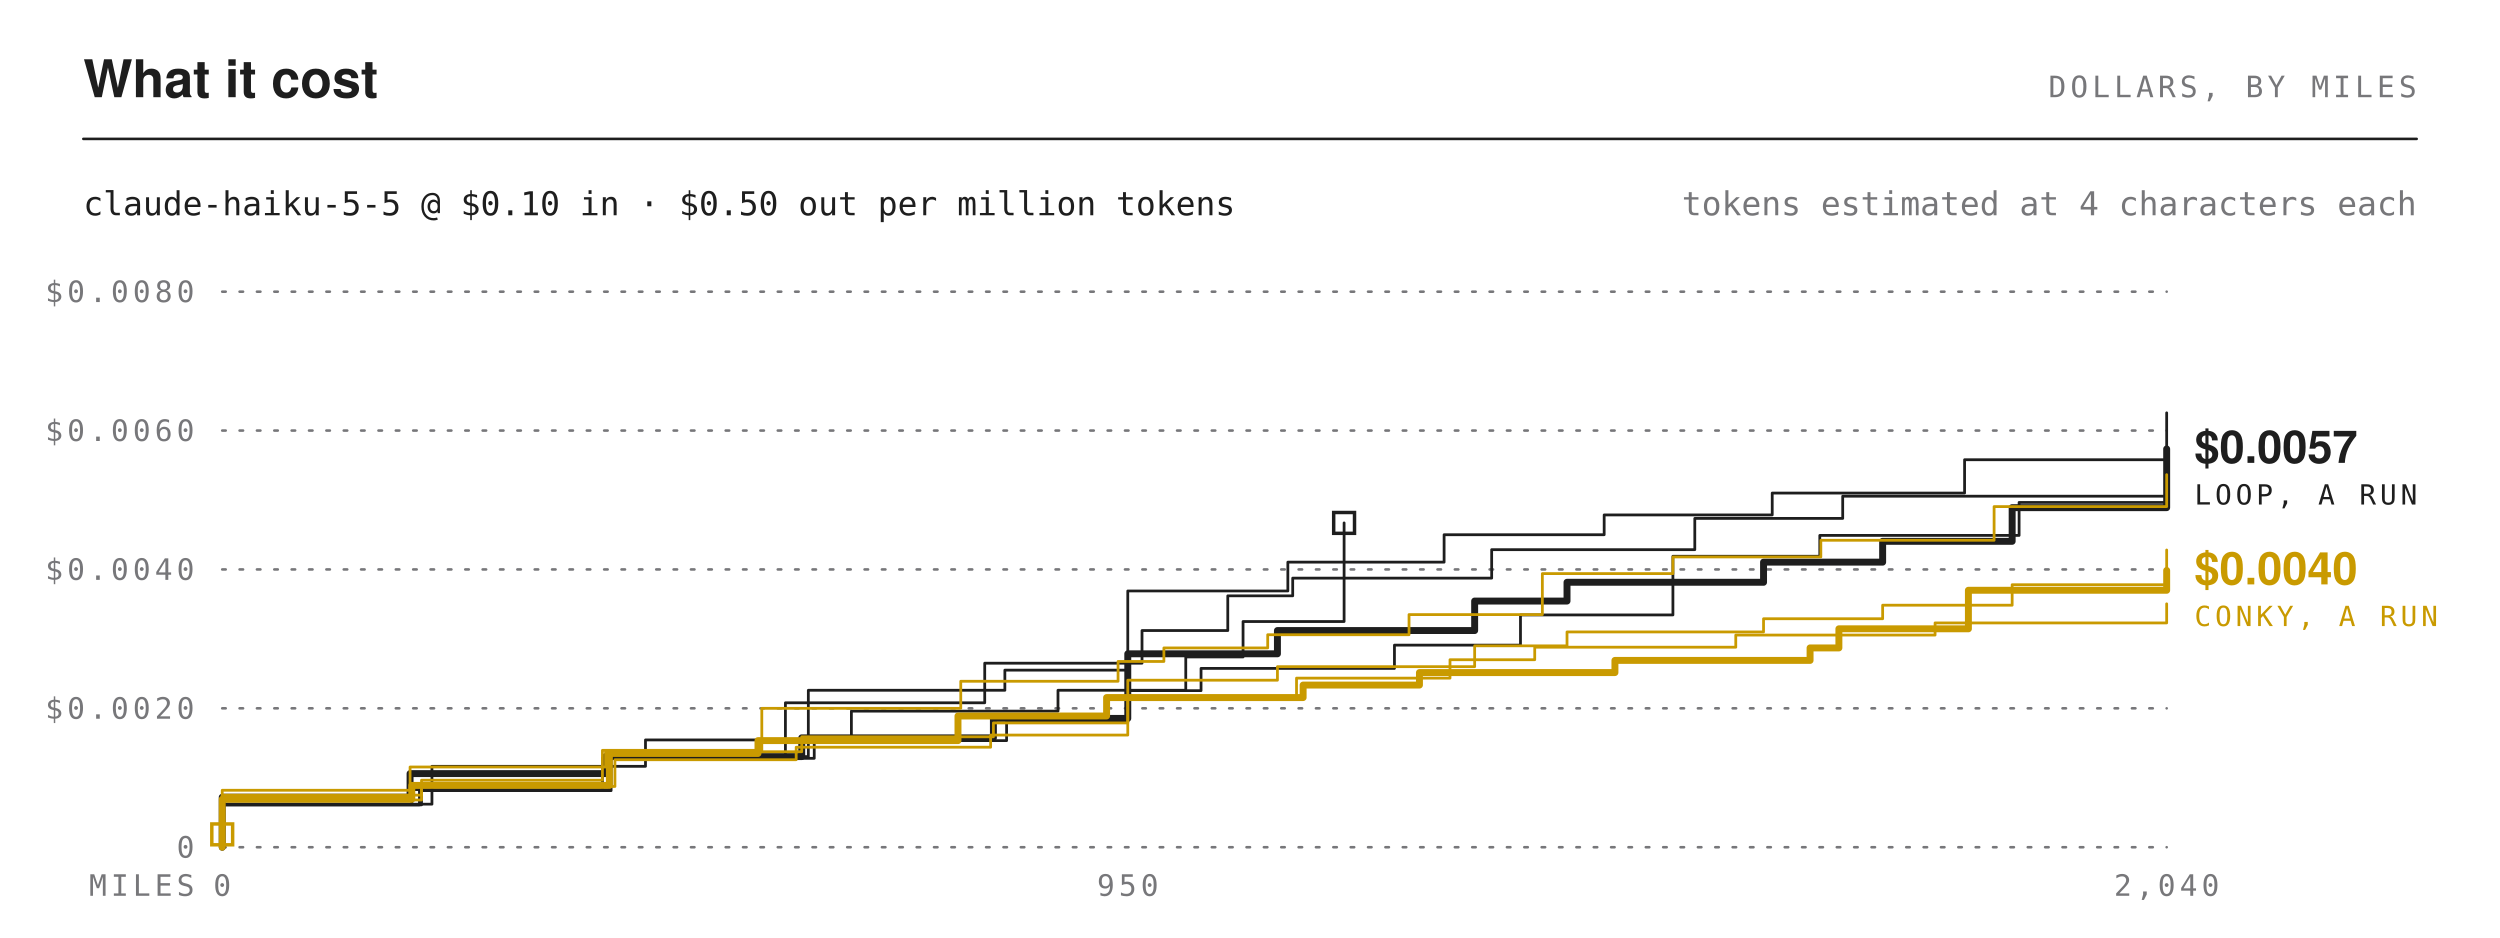
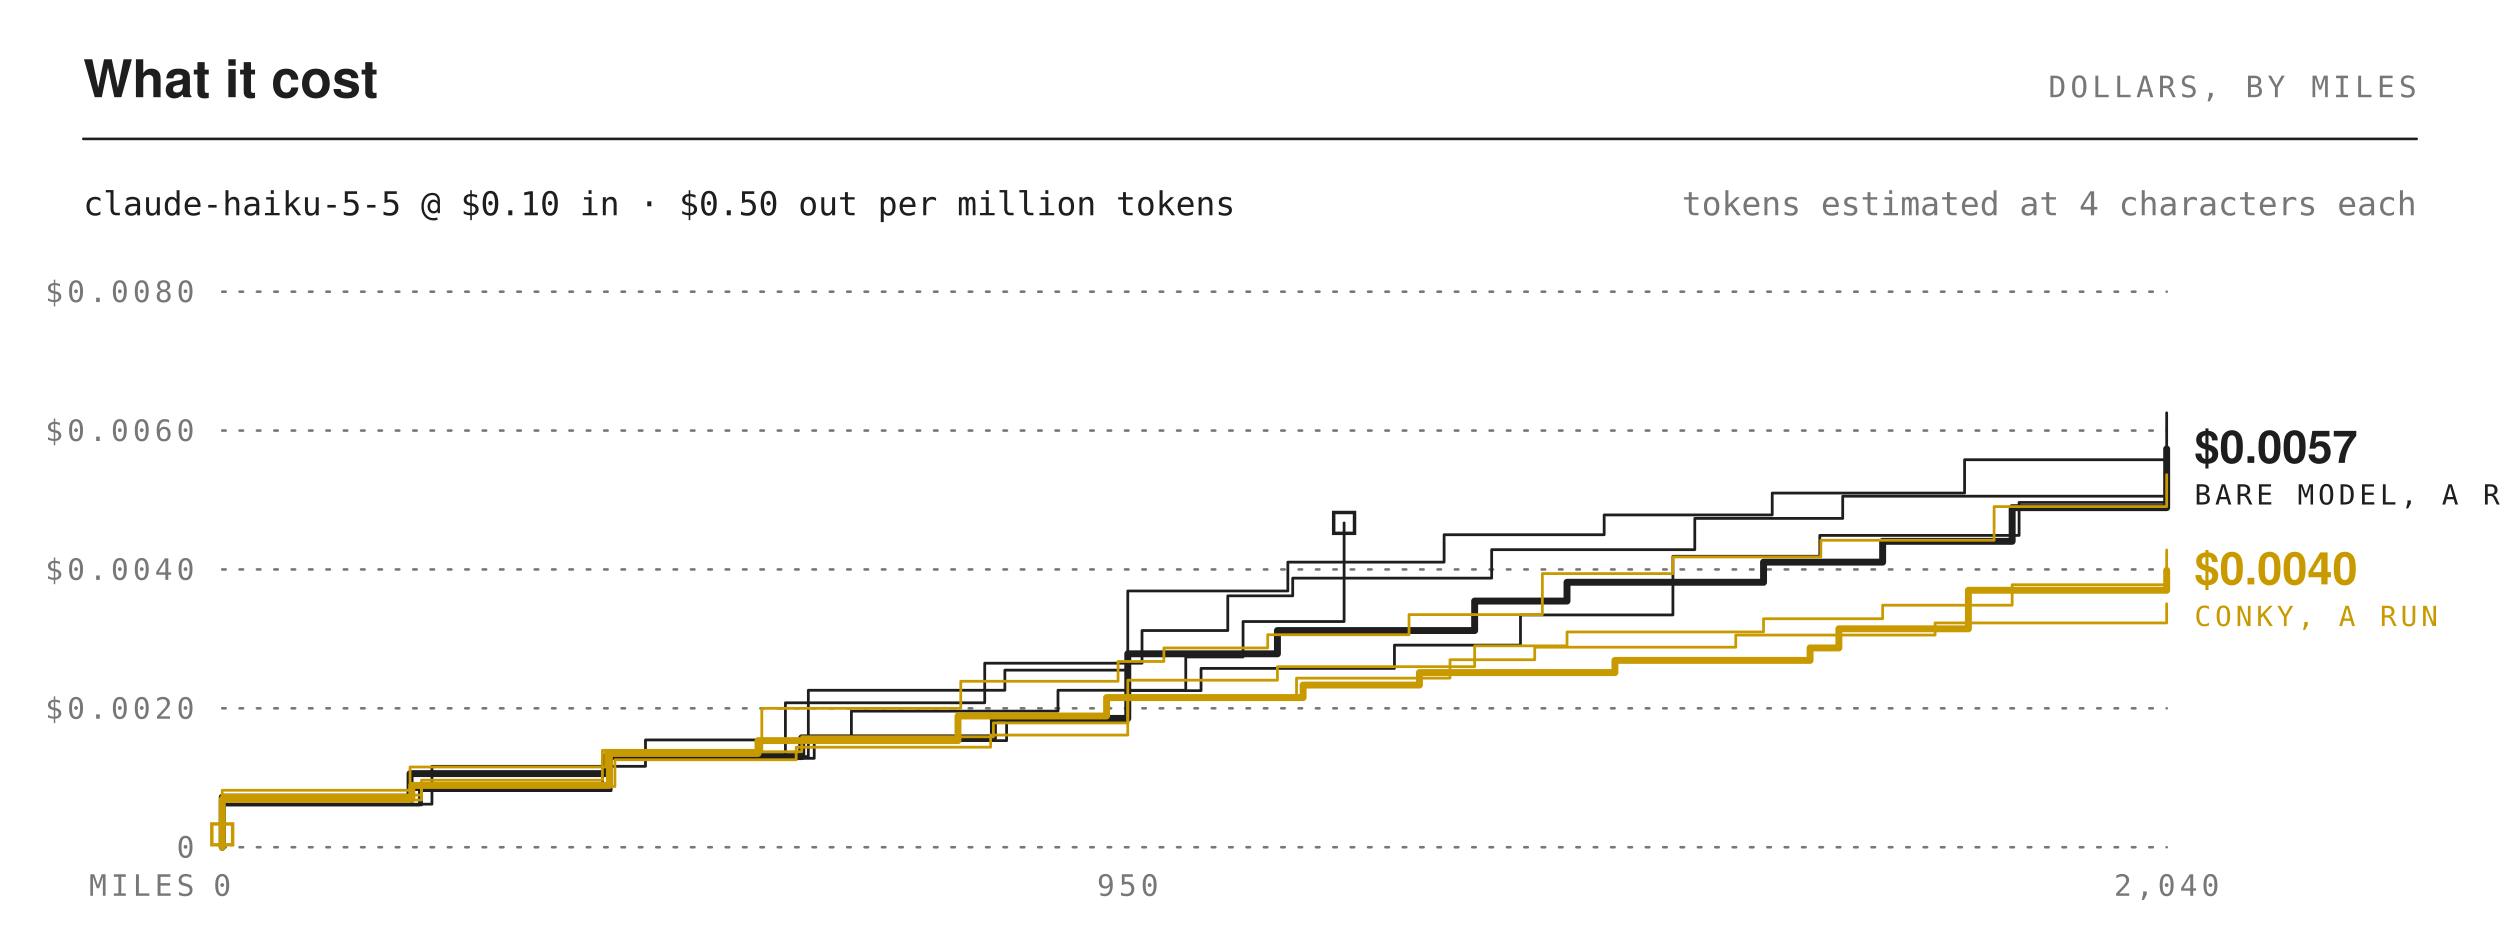
<svg xmlns="http://www.w3.org/2000/svg" width="720" height="270" viewBox="0 0 720 270" role="img" aria-label="What each run cost against progress made, one line for every run.">
  <defs>
    <pattern id="dots" width="4" height="4" patternUnits="userSpaceOnUse">
      <path d="M0 0h1v1h-1z" fill="#1E1E1E" shape-rendering="crispEdges" />
    </pattern>
    <pattern id="dense" width="4" height="4" patternUnits="userSpaceOnUse">
      <path d="M0 0h1v1h-1zM2 2h1v1h-1z" fill="#1E1E1E" shape-rendering="crispEdges" />
    </pattern>
    <pattern id="dense-accent" width="4" height="4" patternUnits="userSpaceOnUse">
      <path d="M0 0h1v1h-1zM2 2h1v1h-1z" fill="#C99A00" shape-rendering="crispEdges" />
    </pattern>
  </defs>
  <text x="24.0" y="28.0" font-family="-apple-system, BlinkMacSystemFont, 'Segoe UI', Helvetica, Arial, sans-serif" font-size="15" font-weight="bold" text-anchor="start" fill="#1E1E1E">What it cost</text>
  <text x="696.0" y="28.0" font-family="ui-monospace, SFMono-Regular, Menlo, Consolas, monospace" font-size="8.5" font-weight="normal" text-anchor="end" fill="#77777A" letter-spacing="0.14em">DOLLARS, BY MILES</text>
  <line x1="24.0" y1="40.0" x2="696.0" y2="40.0" stroke="#1E1E1E" stroke-width="0.75" stroke-linecap="round" />
  <text x="24.0" y="62.0" font-family="ui-monospace, SFMono-Regular, Menlo, Consolas, monospace" font-size="9.5" font-weight="normal" text-anchor="start" fill="#1E1E1E">claude-haiku-5-5 @ $0.10 in · $0.50 out per million tokens</text>
  <text x="696.0" y="62.0" font-family="ui-monospace, SFMono-Regular, Menlo, Consolas, monospace" font-size="9.5" font-weight="normal" text-anchor="end" fill="#77777A">tokens estimated at 4 characters each</text>
  <line x1="64.0" y1="244.0" x2="624.0" y2="244.0" stroke="#77777A" stroke-width="0.75" stroke-linecap="round" stroke-dasharray="1 4" />
  <text x="56.0" y="247.0" font-family="ui-monospace, SFMono-Regular, Menlo, Consolas, monospace" font-size="8.5" font-weight="normal" text-anchor="end" fill="#77777A" letter-spacing="0.14em">0</text>
  <line x1="64.0" y1="204.0" x2="624.0" y2="204.0" stroke="#77777A" stroke-width="0.75" stroke-linecap="round" stroke-dasharray="1 4" />
  <text x="56.0" y="207.0" font-family="ui-monospace, SFMono-Regular, Menlo, Consolas, monospace" font-size="8.5" font-weight="normal" text-anchor="end" fill="#77777A" letter-spacing="0.14em">$0.0020</text>
  <line x1="64.0" y1="164.0" x2="624.0" y2="164.0" stroke="#77777A" stroke-width="0.75" stroke-linecap="round" stroke-dasharray="1 4" />
  <text x="56.0" y="167.0" font-family="ui-monospace, SFMono-Regular, Menlo, Consolas, monospace" font-size="8.5" font-weight="normal" text-anchor="end" fill="#77777A" letter-spacing="0.14em">$0.0040</text>
  <line x1="64.0" y1="124.0" x2="624.0" y2="124.0" stroke="#77777A" stroke-width="0.75" stroke-linecap="round" stroke-dasharray="1 4" />
  <text x="56.0" y="127.0" font-family="ui-monospace, SFMono-Regular, Menlo, Consolas, monospace" font-size="8.5" font-weight="normal" text-anchor="end" fill="#77777A" letter-spacing="0.14em">$0.0060</text>
  <line x1="64.0" y1="84.0" x2="624.0" y2="84.0" stroke="#77777A" stroke-width="0.75" stroke-linecap="round" stroke-dasharray="1 4" />
  <text x="56.0" y="87.0" font-family="ui-monospace, SFMono-Regular, Menlo, Consolas, monospace" font-size="8.5" font-weight="normal" text-anchor="end" fill="#77777A" letter-spacing="0.14em">$0.0080</text>
  <text x="64.0" y="258.0" font-family="ui-monospace, SFMono-Regular, Menlo, Consolas, monospace" font-size="8.5" font-weight="normal" text-anchor="middle" fill="#77777A" letter-spacing="0.14em">0</text>
  <text x="324.8" y="258.0" font-family="ui-monospace, SFMono-Regular, Menlo, Consolas, monospace" font-size="8.5" font-weight="normal" text-anchor="middle" fill="#77777A" letter-spacing="0.14em">950</text>
  <text x="624.0" y="258.0" font-family="ui-monospace, SFMono-Regular, Menlo, Consolas, monospace" font-size="8.5" font-weight="normal" text-anchor="middle" fill="#77777A" letter-spacing="0.14em">2,040</text>
  <text x="56.0" y="258.0" font-family="ui-monospace, SFMono-Regular, Menlo, Consolas, monospace" font-size="8.5" font-weight="normal" text-anchor="end" fill="#77777A" letter-spacing="0.14em">MILES</text>
  <path d="M64.0,244.0 L64.0,244.0 L64.0,235.5 L64.0,235.5 L64.0,231.6 L118.6,231.6 L118.6,227.4 L175.5,227.4 L175.5,217.9 L232.8,217.9 L232.8,198.8 L289.4,198.8 L289.4,193.0 L324.8,193.0 L324.8,170.2 L370.9,170.2 L370.9,161.9 L415.9,161.9 L415.9,154.0 L462.0,154.0 L462.0,148.3 L510.4,148.3 L510.4,142.0 L565.8,142.0 L565.8,132.4 L624.0,132.4 L624.0,118.9" fill="none" stroke="#1E1E1E" stroke-width="0.8" stroke-linejoin="round" stroke-linecap="round" />
  <path d="M64.0,244.0 L64.0,244.0 L64.0,235.4 L64.0,235.4 L64.0,229.6 L118.1,229.6 L118.1,222.8 L174.4,222.8 L174.4,217.9 L230.9,217.9 L230.9,212.5 L286.1,212.5 L286.1,206.9 L324.8,206.9 L324.8,188.3 L367.9,188.3 L367.9,181.6 L424.7,181.6 L424.7,173.1 L451.3,173.1 L451.3,167.7 L507.9,167.7 L507.9,161.9 L542.2,161.9 L542.2,155.9 L579.5,155.9 L579.5,146.2 L624.0,146.2 L624.0,129.3" fill="none" stroke="#1E1E1E" stroke-width="2.0" stroke-linejoin="round" stroke-linecap="round" />
  <path d="M64.0,244.0 L64.0,244.0 L64.0,235.5 L64.0,235.5 L64.0,231.8 L120.8,231.8 L120.8,227.7 L176.0,227.7 L176.0,218.4 L234.5,218.4 L234.5,213.3 L289.9,213.3 L289.9,207.8 L324.8,207.8 L324.8,198.9 L345.9,198.9 L345.9,192.5 L401.6,192.5 L401.6,185.8 L437.9,185.8 L437.9,177.1 L481.8,177.1 L481.8,160.2 L524.1,160.2 L524.1,154.2 L581.5,154.2 L581.5,144.7 L624.0,144.7 L624.0,134.5" fill="none" stroke="#1E1E1E" stroke-width="0.8" stroke-linejoin="round" stroke-linecap="round" />
  <path d="M64.0,244.0 L64.0,244.0 L64.0,235.5 L64.0,235.5 L64.0,231.8 L121.4,231.8 L121.4,227.6 L173.5,227.6 L173.5,218.3 L226.2,218.3 L226.2,202.4 L283.6,202.4 L283.6,191.0 L328.9,191.0 L328.9,181.6 L353.6,181.6 L353.6,171.6 L372.3,171.6 L372.3,166.5 L429.6,166.5 L429.6,158.3 L488.1,158.3 L488.1,149.3 L530.7,149.3 L530.7,142.9 L624.0,142.9 L624.0,129.3" fill="none" stroke="#1E1E1E" stroke-width="0.8" stroke-linejoin="round" stroke-linecap="round" />
  <path d="M64.0,244.0 L64.0,244.0 L64.0,235.4 L64.0,235.4 L64.0,231.6 L124.4,231.6 L124.4,220.7 L185.9,220.7 L185.9,213.1 L245.2,213.1 L245.2,204.8 L304.7,204.8 L304.7,198.8 L341.5,198.8 L341.5,189.2 L358.0,189.2 L358.0,179.0 L387.1,179.0 L387.1,162.7 L387.1,162.7 L387.1,150.6" fill="none" stroke="#1E1E1E" stroke-width="0.8" stroke-linejoin="round" stroke-linecap="round" />
  <rect x="384.1" y="147.6" width="6.0" height="6.0" fill="none" stroke="#1E1E1E" stroke-width="1.0" />
  <text x="632.0" y="133.3" font-family="-apple-system, BlinkMacSystemFont, 'Segoe UI', Helvetica, Arial, sans-serif" font-size="13" font-weight="bold" text-anchor="start" fill="#1E1E1E">$0.0057</text>
-   <text x="632.0" y="145.3" font-family="ui-monospace, SFMono-Regular, Menlo, Consolas, monospace" font-size="8" font-weight="normal" text-anchor="start" fill="#1E1E1E" letter-spacing="0.14em">LOOP, A RUN</text>
+   <text x="632.0" y="145.3" font-family="ui-monospace, SFMono-Regular, Menlo, Consolas, monospace" font-size="8" font-weight="normal" text-anchor="start" fill="#1E1E1E" letter-spacing="0.14em">BARE MODEL, A RUN</text>
  <path d="M64.0,244.0 L64.0,244.0 L64.0,234.2 L64.0,234.2 L64.0,230.2 L118.6,230.2 L118.6,226.2 L175.5,226.2 L175.5,217.0 L218.3,217.0 L218.3,213.3 L275.9,213.3 L275.9,206.2 L318.7,206.2 L318.7,200.9 L375.3,200.9 L375.3,197.3 L408.8,197.3 L408.8,193.7 L465.1,193.7 L465.1,190.2 L521.3,190.2 L521.3,186.6 L529.6,186.6 L529.6,181.1 L566.9,181.1 L566.9,170.0 L624.0,170.0 L624.0,164.3" fill="none" stroke="#C99A00" stroke-width="2.0" stroke-linejoin="round" stroke-linecap="round" />
  <path d="M64.0,244.0 L64.0,244.0 L64.0,233.8 L64.0,233.8 L64.0,227.6 L118.1,227.6 L118.1,220.9 L174.4,220.9 L174.4,216.5 L230.9,216.5 L230.9,212.2 L286.1,212.2 L286.1,208.2 L324.8,208.2 L324.8,195.9 L367.9,195.9 L367.9,192.0 L424.7,192.0 L424.7,186.0 L451.3,186.0 L451.3,182.0 L507.9,182.0 L507.9,178.2 L542.2,178.2 L542.2,174.3 L579.5,174.3 L579.5,168.4 L624.0,168.4 L624.0,158.4" fill="none" stroke="#C99A00" stroke-width="0.8" stroke-linejoin="round" stroke-linecap="round" />
  <path d="M64.0,244.0 L64.0,244.0 L64.0,234.3 L64.0,234.3 L64.0,230.4 L121.4,230.4 L121.4,226.5 L177.1,226.5 L177.1,218.8 L229.3,218.8 L229.3,215.2 L285.3,215.2 L285.3,211.7 L324.8,211.7 L324.8,200.7 L373.4,200.7 L373.4,195.3 L417.6,195.3 L417.6,190.0 L442.0,190.0 L442.0,186.4 L499.9,186.4 L499.9,182.9 L557.3,182.9 L557.3,179.4 L624.0,179.4 L624.0,173.9" fill="none" stroke="#C99A00" stroke-width="0.8" stroke-linejoin="round" stroke-linecap="round" />
  <path d="M64.0,244.0 L64.0,244.0 L64.0,233.3 L64.0,233.3 L64.0,229.0 L121.4,229.0 L121.4,224.7 L173.5,224.7 L173.5,216.1 L219.4,216.1 L219.4,204.0 L276.7,204.0 L276.7,196.2 L322.0,196.2 L322.0,190.5 L335.2,190.5 L335.2,186.6 L365.1,186.6 L365.1,182.8 L405.8,182.8 L405.8,177.0 L444.2,177.0 L444.2,165.2 L481.8,165.2 L481.8,160.4 L524.4,160.4 L524.4,155.6 L574.3,155.6 L574.3,145.9 L624.0,145.9 L624.0,136.7" fill="none" stroke="#C99A00" stroke-width="0.8" stroke-linejoin="round" stroke-linecap="round" />
  <path d="M64.0,244.0 L64.0,244.0 L64.0,240.3" fill="none" stroke="#C99A00" stroke-width="0.8" stroke-linejoin="round" stroke-linecap="round" />
  <rect x="61.0" y="237.3" width="6.0" height="6.0" fill="none" stroke="#C99A00" stroke-width="1.0" />
  <text x="632.0" y="168.3" font-family="-apple-system, BlinkMacSystemFont, 'Segoe UI', Helvetica, Arial, sans-serif" font-size="13" font-weight="bold" text-anchor="start" fill="#C99A00">$0.0040</text>
  <text x="632.0" y="180.3" font-family="ui-monospace, SFMono-Regular, Menlo, Consolas, monospace" font-size="8" font-weight="normal" text-anchor="start" fill="#C99A00" letter-spacing="0.14em">CONKY, A RUN</text>
</svg>
